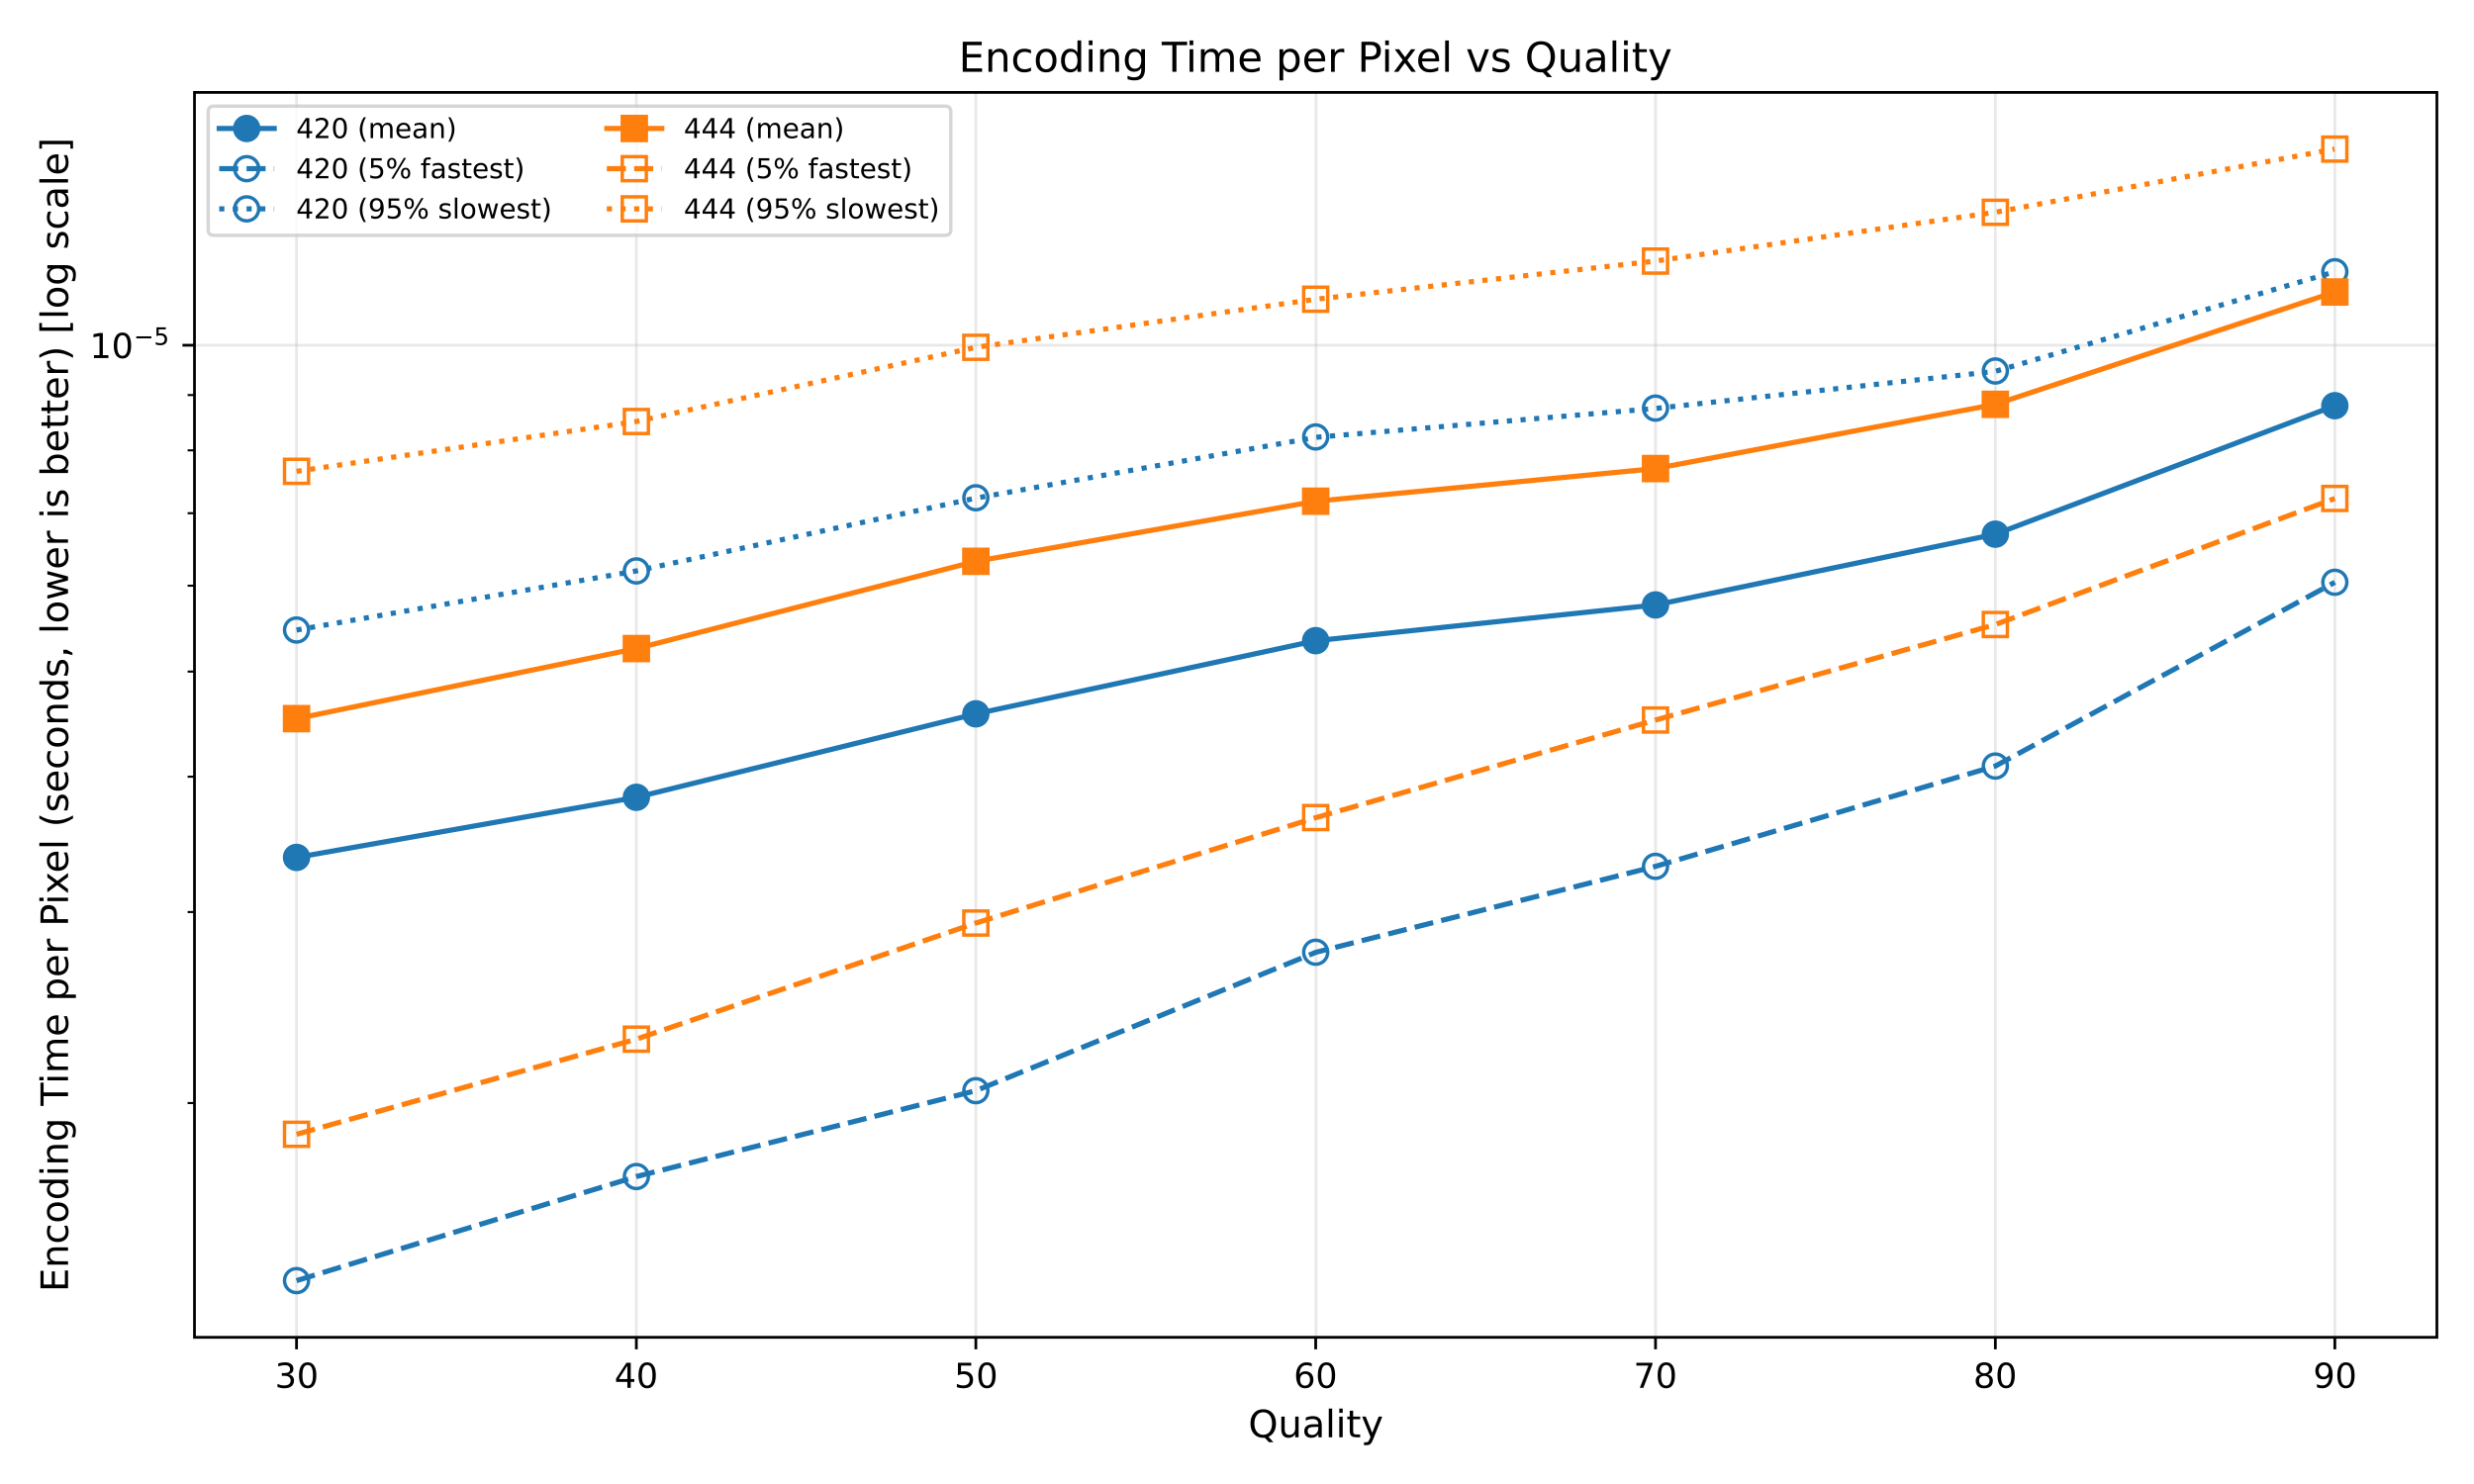
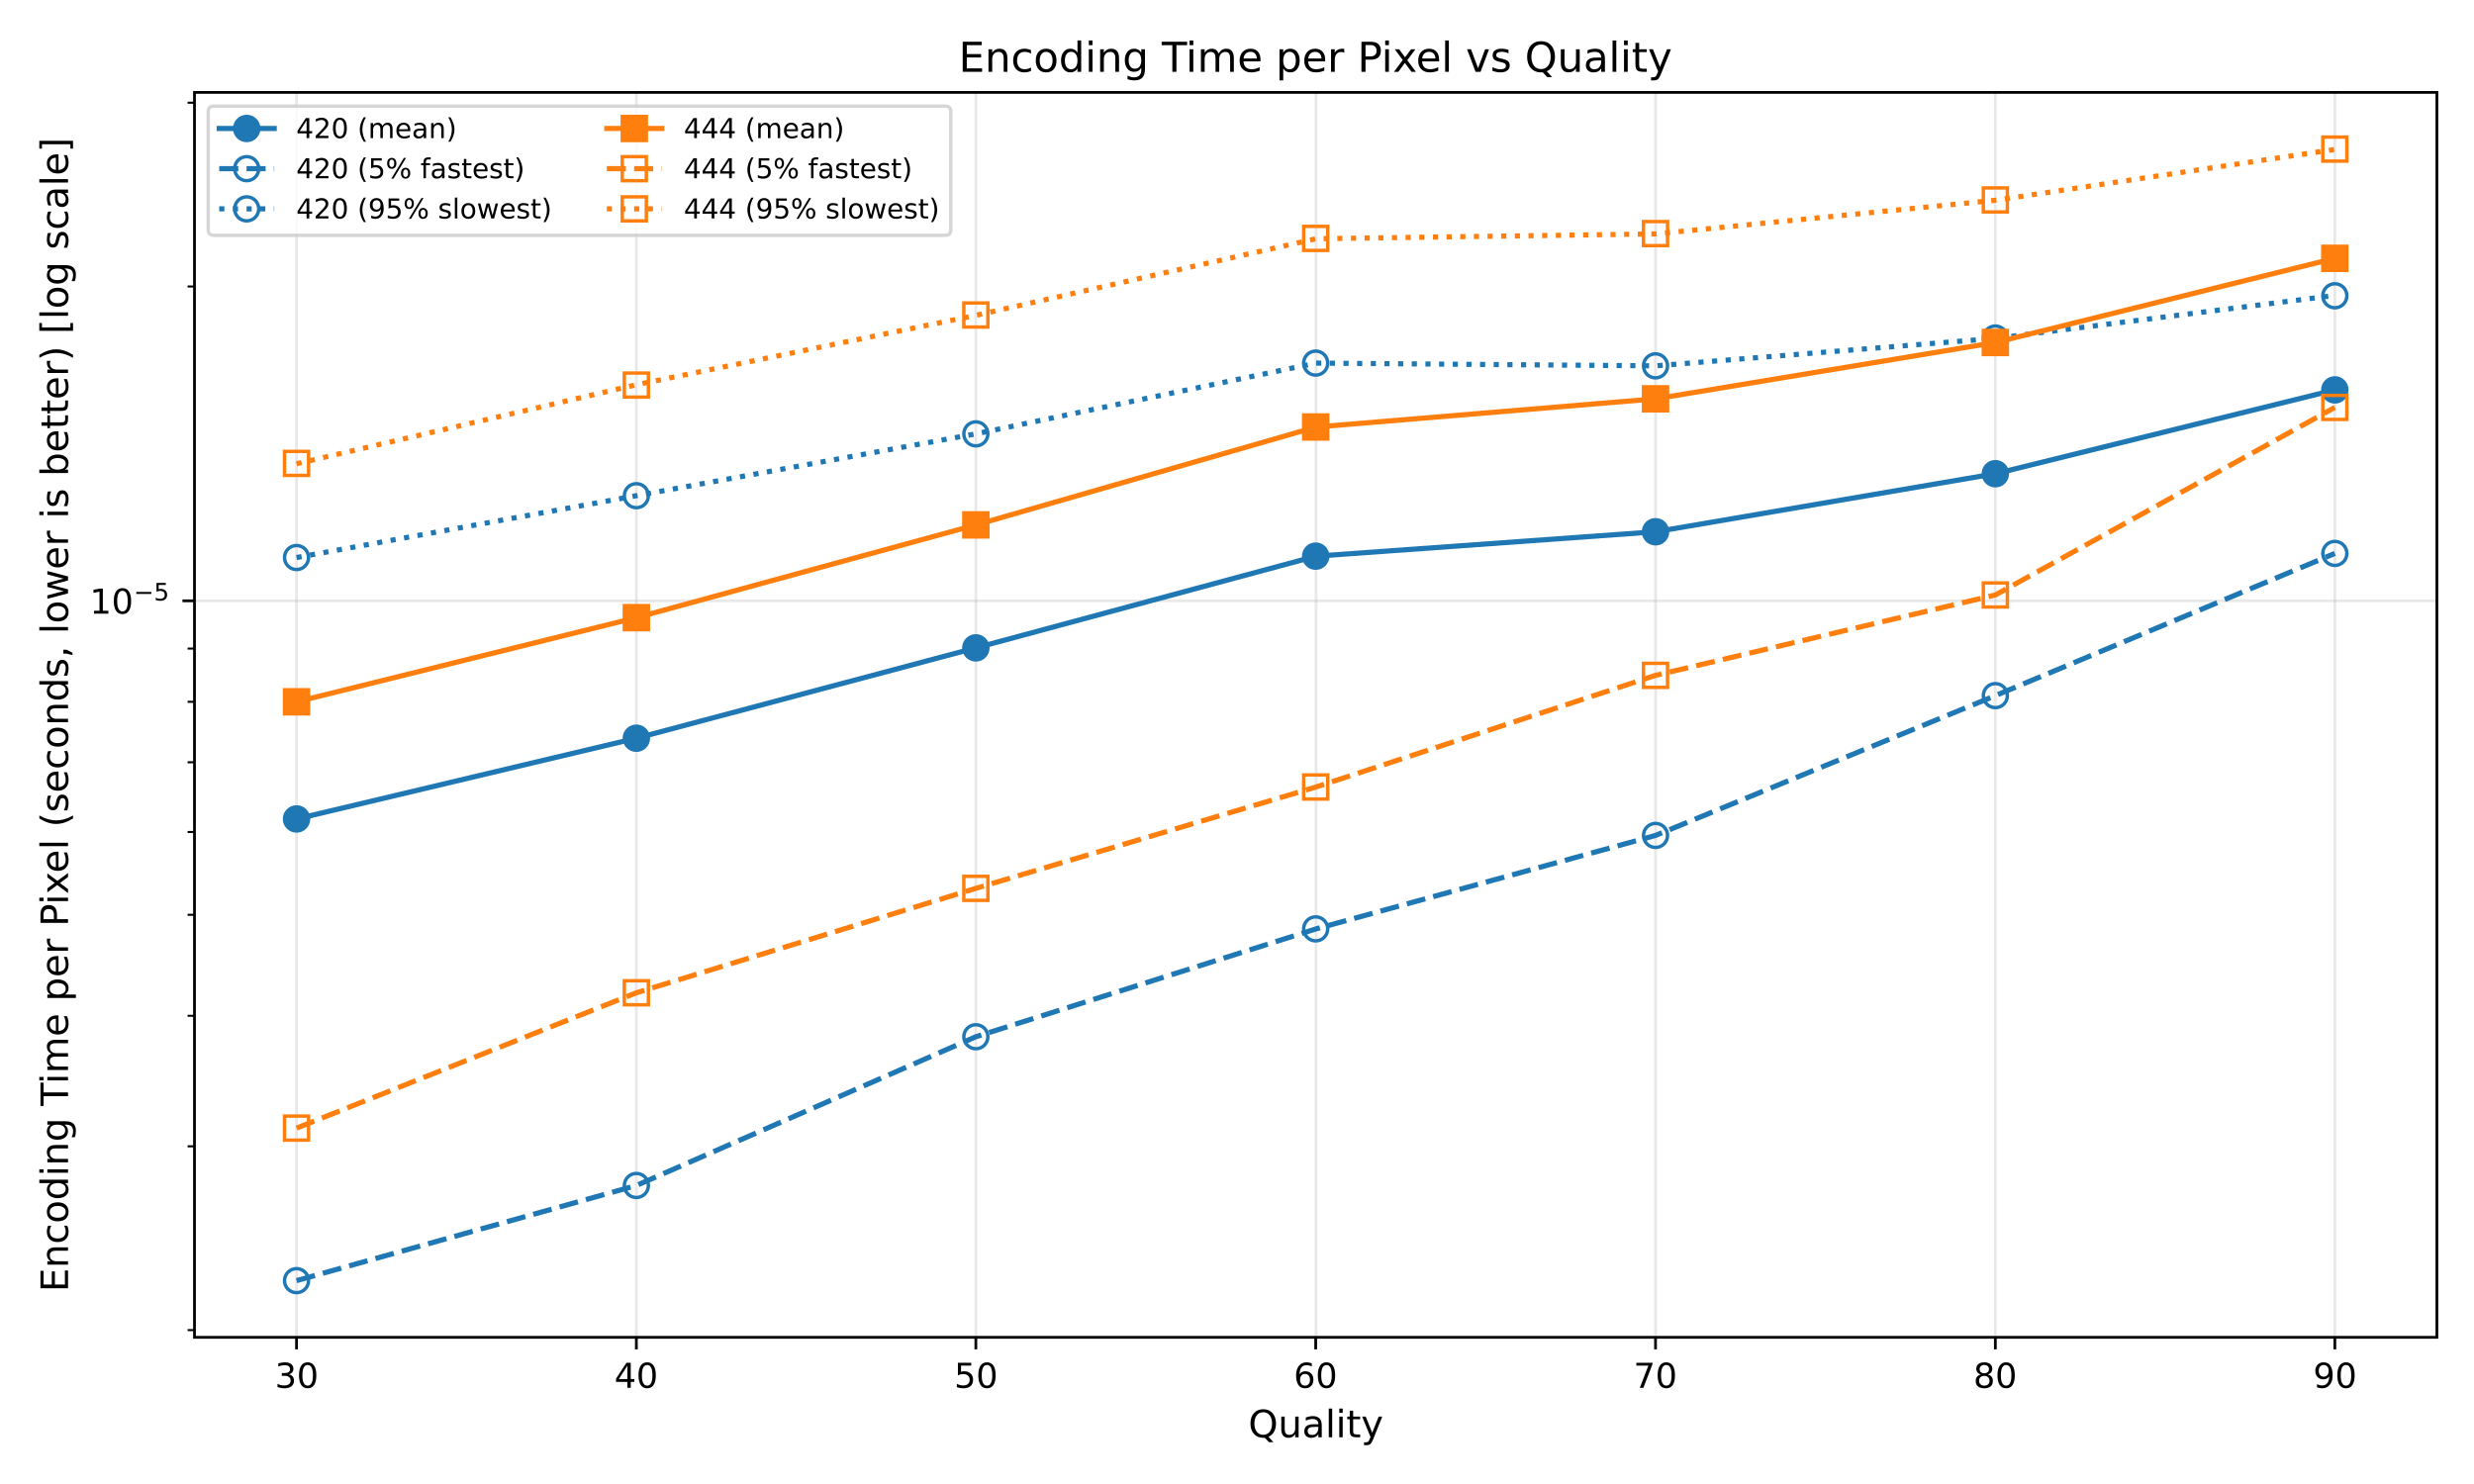
<svg xmlns="http://www.w3.org/2000/svg" xmlns:xlink="http://www.w3.org/1999/xlink" width="960" height="576" viewBox="0 0 720 432">
  <path d="M0 432h720V0H0z" style="fill:#fff" />
  <path d="M56.6 389.3h652.6V27H56.6z" style="fill:#fff" />
  <path d="M86.3 389.3V27" clip-path="url(#a)" style="fill:none;stroke:#b0b0b0;stroke-opacity:.3;stroke-width:.8;stroke-linecap:square" />
  <defs>
    <path id="b" d="M0 0v3.5" style="stroke:#000;stroke-width:.8" />
  </defs>
  <use xlink:href="#b" x="86.3" y="389.3" style="stroke:#000;stroke-width:.8" />
  <g transform="matrix(.1 0 0 -.1 80 404)">
    <defs>
      <path id="c" d="M2597 2516q453-97 707-404 255-306 255-756 0-690-475-1069Q2609-91 1734-91q-293 0-604 58T488 141v609q262-153 574-231 313-78 654-78 593 0 904 234t311 681q0 413-289 645-289 233-804 233h-544v519h569q465 0 712 186t247 536q0 359-255 551-254 193-729 193-260 0-557-57-297-56-653-174v562q360 100 674 150t592 50q719 0 1137-327 419-326 419-882 0-388-222-655t-631-370" transform="scale(.01563)" />
      <path id="d" d="M2034 4250q-487 0-733-480-245-479-245-1442 0-959 245-1439 246-480 733-480 491 0 736 480 246 480 246 1439 0 963-246 1442-245 480-736 480m0 500q785 0 1199-621 414-620 414-1801 0-1178-414-1799Q2819-91 2034-91q-784 0-1198 620-414 621-414 1799 0 1181 414 1801 414 621 1198 621" transform="scale(.01563)" />
    </defs>
    <use xlink:href="#c" />
    <use xlink:href="#d" transform="translate(63.6)" />
  </g>
  <path d="M185.2 389.3V27" clip-path="url(#a)" style="fill:none;stroke:#b0b0b0;stroke-opacity:.3;stroke-width:.8;stroke-linecap:square" />
  <use xlink:href="#b" x="185.2" y="389.3" style="stroke:#000;stroke-width:.8" />
  <g transform="matrix(.1 0 0 -.1 178.8 404)">
    <defs>
      <path id="e" d="M2419 4116 825 1625h1594zm-166 550h794V1625h666v-525h-666V0h-628v1100H313v609z" transform="scale(.01563)" />
    </defs>
    <use xlink:href="#e" />
    <use xlink:href="#d" transform="translate(63.6)" />
  </g>
  <path d="M284 389.3V27" clip-path="url(#a)" style="fill:none;stroke:#b0b0b0;stroke-opacity:.3;stroke-width:.8;stroke-linecap:square" />
  <use xlink:href="#b" x="284" y="389.3" style="stroke:#000;stroke-width:.8" />
  <g transform="matrix(.1 0 0 -.1 277.7 404)">
    <defs>
      <path id="f" d="M691 4666h2478v-532H1269V2991q137 47 274 70 138 23 276 23 781 0 1237-428 457-428 457-1159 0-753-469-1171Q2575-91 1722-91q-294 0-599 50Q819 9 494 109v635q281-153 581-228t634-75q541 0 856 284 316 284 316 772 0 487-316 771-315 285-856 285-253 0-505-56-251-56-513-175z" transform="scale(.01563)" />
    </defs>
    <use xlink:href="#f" />
    <use xlink:href="#d" transform="translate(63.6)" />
  </g>
  <path d="M383 389.3V27" clip-path="url(#a)" style="fill:none;stroke:#b0b0b0;stroke-opacity:.3;stroke-width:.8;stroke-linecap:square" />
  <use xlink:href="#b" x="382.9" y="389.3" style="stroke:#000;stroke-width:.8" />
  <g transform="matrix(.1 0 0 -.1 376.5 404)">
    <defs>
      <path id="g" d="M2113 2584q-425 0-674-291-248-290-248-796 0-503 248-796 249-292 674-292t673 292q248 293 248 796 0 506-248 796-248 291-673 291m1253 1979v-575q-238 112-480 171-242 60-480 60-625 0-955-422-329-422-376-1275 184 272 462 417 279 145 613 145 703 0 1111-427 408-426 408-1160 0-719-425-1154Q2819-91 2113-91q-810 0-1238 620-428 621-428 1799 0 1106 525 1764t1409 658q238 0 480-47t505-140" transform="scale(.01563)" />
    </defs>
    <use xlink:href="#g" />
    <use xlink:href="#d" transform="translate(63.6)" />
  </g>
  <path d="M481.8 389.3V27" clip-path="url(#a)" style="fill:none;stroke:#b0b0b0;stroke-opacity:.3;stroke-width:.8;stroke-linecap:square" />
  <use xlink:href="#b" x="481.8" y="389.3" style="stroke:#000;stroke-width:.8" />
  <g transform="matrix(.1 0 0 -.1 475.4 404)">
    <defs>
      <path id="h" d="M525 4666h3000v-269L1831 0h-659l1594 4134H525z" transform="scale(.01563)" />
    </defs>
    <use xlink:href="#h" />
    <use xlink:href="#d" transform="translate(63.6)" />
  </g>
  <path d="M580.7 389.3V27" clip-path="url(#a)" style="fill:none;stroke:#b0b0b0;stroke-opacity:.3;stroke-width:.8;stroke-linecap:square" />
  <use xlink:href="#b" x="580.7" y="389.3" style="stroke:#000;stroke-width:.8" />
  <g transform="matrix(.1 0 0 -.1 574.3 404)">
    <defs>
      <path id="i" d="M2034 2216q-450 0-708-241-257-241-257-662 0-422 257-663 258-241 708-241t709 242q260 243 260 662 0 421-258 662-257 241-711 241m-631 268q-406 100-633 378-226 279-226 679 0 559 398 884 399 325 1092 325 697 0 1094-325t397-884q0-400-227-679-226-278-629-378 456-106 710-416 255-309 255-755 0-679-414-1042Q2806-91 2034-91q-771 0-1186 362-414 363-414 1042 0 446 256 755 257 310 713 416m-231 997q0-362 226-565 227-203 636-203 407 0 636 203 230 203 230 565 0 363-230 566-229 203-636 203-409 0-636-203-226-203-226-566" transform="scale(.01563)" />
    </defs>
    <use xlink:href="#i" />
    <use xlink:href="#d" transform="translate(63.6)" />
  </g>
  <path d="M679.5 389.3V27" clip-path="url(#a)" style="fill:none;stroke:#b0b0b0;stroke-opacity:.3;stroke-width:.8;stroke-linecap:square" />
  <use xlink:href="#b" x="679.5" y="389.3" style="stroke:#000;stroke-width:.8" />
  <g transform="matrix(.1 0 0 -.1 673.2 404)">
    <defs>
      <path id="j" d="M703 97v575q238-113 481-172 244-59 479-59 625 0 954 420 330 420 377 1277-181-269-460-413-278-144-615-144-700 0-1108 423-408 424-408 1159 0 718 425 1152 425 435 1131 435 810 0 1236-621 427-620 427-1801 0-1103-524-1761Q2575-91 1691-91q-238 0-482 47Q966 3 703 97m1256 1978q425 0 673 290 249 291 249 798 0 503-249 795-248 292-673 292t-673-292-248-795q0-507 248-798 248-290 673-290" transform="scale(.01563)" />
    </defs>
    <use xlink:href="#j" />
    <use xlink:href="#d" transform="translate(63.6)" />
  </g>
  <g transform="matrix(.11 0 0 -.11 363.3 418.4)">
    <defs>
      <path id="k" d="M2522 4238q-688 0-1093-513-404-512-404-1397 0-881 404-1394 405-512 1093-512 687 0 1089 512 402 513 402 1394 0 885-402 1397-402 513-1089 513M3406 84l832-909h-763L2784-78q-103-6-158-9-54-4-104-4-984 0-1574 658-589 658-589 1761 0 1106 589 1764 590 658 1574 658 981 0 1568-658 588-658 588-1764 0-812-327-1391-326-578-945-853" transform="scale(.01563)" />
      <path id="l" d="M544 1381v2119h575V1403q0-497 193-746 194-248 582-248 465 0 735 297 271 297 271 810v1984h575V0h-575v538q-209-319-486-474-276-155-642-155-603 0-916 375-312 375-312 1097m1447 2203" transform="scale(.01563)" />
      <path id="m" d="M2194 1759q-697 0-966-159t-269-544q0-306 202-486 202-179 548-179 479 0 768 339t289 901v128zm1147 238V0h-575v531q-197-318-491-470T1556-91q-537 0-855 302-317 302-317 808 0 590 395 890 396 300 1180 300h807v57q0 397-261 614t-733 217q-300 0-585-72-284-72-546-216v532q315 122 612 182 297 61 578 61 760 0 1135-394 375-393 375-1193" transform="scale(.01563)" />
      <path id="n" d="M603 4863h575V0H603z" transform="scale(.01563)" />
      <path id="o" d="M603 3500h575V0H603zm0 1363h575v-729H603z" transform="scale(.01563)" />
      <path id="p" d="M1172 4494v-994h1184v-447H1172V1153q0-428 117-550t477-122h590V0h-590q-666 0-919 248-253 249-253 905v1900H172v447h422v994z" transform="scale(.01563)" />
      <path id="q" d="M2059-325q-243-625-475-815-231-191-618-191H506v481h338q237 0 368 113 132 112 291 531l103 262L191 3500h609L1894 763l1094 2737h609z" transform="scale(.01563)" />
    </defs>
    <use xlink:href="#k" />
    <use xlink:href="#l" transform="translate(78.7)" />
    <use xlink:href="#m" transform="translate(142)" />
    <use xlink:href="#n" transform="translate(203.4)" />
    <use xlink:href="#o" transform="translate(231.2)" />
    <use xlink:href="#p" transform="translate(259)" />
    <use xlink:href="#q" transform="translate(298.1)" />
  </g>
-   <path d="M56.6 100.5h652.6" clip-path="url(#a)" style="fill:none;stroke:#b0b0b0;stroke-opacity:.3;stroke-width:.8;stroke-linecap:square" />
+   <path d="M56.6 174.9h652.6" clip-path="url(#a)" style="fill:none;stroke:#b0b0b0;stroke-opacity:.3;stroke-width:.8;stroke-linecap:square" />
  <defs>
    <path id="r" d="M0 0h-3.5" style="stroke:#000;stroke-width:.8" />
  </defs>
-   <use xlink:href="#r" x="56.6" y="100.5" style="stroke:#000;stroke-width:.8" />
-   <g transform="matrix(.1 0 0 -.1 26.1 104.3)">
+   <use xlink:href="#r" x="56.6" y="174.9" style="stroke:#000;stroke-width:.8" />
+   <g transform="matrix(.1 0 0 -.1 26.1 178.7)">
    <defs>
      <path id="s" d="M794 531h1031v3560L703 3866v575l1116 225h631V531h1031V0H794z" transform="scale(.01563)" />
      <path id="t" d="M678 2272h4006v-531H678z" transform="scale(.01563)" />
    </defs>
    <use xlink:href="#s" transform="translate(0 .7)" />
    <use xlink:href="#d" transform="translate(63.6 .7)" />
    <use xlink:href="#t" transform="matrix(.7 0 0 .7 128.2 39)" />
    <use xlink:href="#f" transform="matrix(.7 0 0 .7 186.9 39)" />
  </g>
  <defs>
    <path id="u" d="M0 0h-2" style="stroke:#000;stroke-width:.6" />
  </defs>
-   <use xlink:href="#u" x="56.6" y="321.1" style="stroke:#000;stroke-width:.6" />
-   <use xlink:href="#u" x="56.6" y="265.5" style="stroke:#000;stroke-width:.6" />
-   <use xlink:href="#u" x="56.6" y="226.1" style="stroke:#000;stroke-width:.6" />
-   <use xlink:href="#u" x="56.6" y="195.5" style="stroke:#000;stroke-width:.6" />
-   <use xlink:href="#u" x="56.6" y="170.5" style="stroke:#000;stroke-width:.6" />
-   <use xlink:href="#u" x="56.6" y="149.4" style="stroke:#000;stroke-width:.6" />
-   <use xlink:href="#u" x="56.6" y="131.1" style="stroke:#000;stroke-width:.6" />
-   <use xlink:href="#u" x="56.6" y="115" style="stroke:#000;stroke-width:.6" />
+   <use xlink:href="#u" x="56.6" y="387.2" style="stroke:#000;stroke-width:.6" />
+   <use xlink:href="#u" x="56.6" y="333.7" style="stroke:#000;stroke-width:.6" />
+   <use xlink:href="#u" x="56.6" y="295.7" style="stroke:#000;stroke-width:.6" />
+   <use xlink:href="#u" x="56.6" y="266.3" style="stroke:#000;stroke-width:.6" />
+   <use xlink:href="#u" x="56.6" y="242.2" style="stroke:#000;stroke-width:.6" />
+   <use xlink:href="#u" x="56.6" y="221.9" style="stroke:#000;stroke-width:.6" />
+   <use xlink:href="#u" x="56.6" y="204.3" style="stroke:#000;stroke-width:.6" />
+   <use xlink:href="#u" x="56.6" y="188.8" style="stroke:#000;stroke-width:.6" />
+   <use xlink:href="#u" x="56.6" y="83.4" style="stroke:#000;stroke-width:.6" />
+   <use xlink:href="#u" x="56.6" y="29.9" style="stroke:#000;stroke-width:.6" />
  <g transform="matrix(0 -.11 -.11 0 19.8 376.1)">
    <defs>
      <path id="v" d="M628 4666h2950v-532H1259V2753h2222v-531H1259V531h2375V0H628z" transform="scale(.01563)" />
      <path id="w" d="M3513 2113V0h-575v2094q0 497-194 743-194 247-581 247-466 0-735-297-269-296-269-809V0H581v3500h578v-544q207 316 486 472 280 156 646 156 603 0 912-373 310-373 310-1098" transform="scale(.01563)" />
      <path id="x" d="M3122 3366v-538q-244 135-489 202t-495 67q-560 0-870-355-309-354-309-995t309-996q310-354 870-354 250 0 495 67t489 202V134Q2881 22 2623-34q-257-57-548-57-791 0-1257 497-465 497-465 1341 0 856 470 1346 471 491 1290 491 265 0 518-55 253-54 491-163" transform="scale(.01563)" />
      <path id="y" d="M1959 3097q-462 0-731-361t-269-989 267-989q268-361 733-361 460 0 728 362 269 363 269 988 0 622-269 986-268 364-728 364m0 487q750 0 1178-488 429-487 429-1349 0-859-429-1349Q2709-91 1959-91q-753 0-1180 489-426 490-426 1349 0 862 426 1349 427 488 1180 488" transform="scale(.01563)" />
      <path id="z" d="M2906 2969v1894h575V0h-575v525q-181-312-458-464-276-152-664-152-634 0-1033 506-398 507-398 1332t398 1331q399 506 1033 506 388 0 664-152 277-151 458-463M947 1747q0-634 261-995t717-361 718 361q263 361 263 995t-263 995q-262 361-718 361t-717-361-261-995" transform="scale(.01563)" />
      <path id="A" d="M2906 1791q0 625-258 968-257 344-723 344-462 0-720-344-258-343-258-968 0-622 258-966t720-344q466 0 723 344 258 344 258 966m575-1357q0-893-397-1329-396-436-1215-436-303 0-572 45t-522 139v559q253-137 500-202 247-66 503-66 566 0 847 295t281 892v285q-178-310-456-463T1784 0Q1141 0 747 490 353 981 353 1791q0 812 394 1302 394 491 1037 491 388 0 666-153t456-462v531h575z" transform="scale(.01563)" />
      <path id="B" d="M-19 4666h3947v-532H2272V0h-634v4134H-19z" transform="scale(.01563)" />
      <path id="C" d="M3328 2828q216 388 516 572t706 184q547 0 844-383 297-382 297-1088V0h-578v2094q0 503-179 746-178 244-543 244-447 0-707-297-259-296-259-809V0h-578v2094q0 506-178 748t-550 242q-441 0-701-298-259-298-259-808V0H581v3500h578v-544q197 322 472 475t653 153q382 0 649-194 267-193 395-562" transform="scale(.01563)" />
      <path id="D" d="M3597 1894v-281H953q38-594 358-905t892-311q331 0 642 81t618 244V178Q3153 47 2828-22t-659-69q-838 0-1327 487-489 488-489 1320 0 859 464 1363 464 505 1252 505 706 0 1117-455 411-454 411-1235m-575 169q-6 471-264 752-258 282-683 282-481 0-770-272t-333-766z" transform="scale(.01563)" />
      <path id="E" d="M1159 525v-1856H581v4831h578v-531q182 312 458 463 277 152 661 152 638 0 1036-506 399-506 399-1331T3314 415Q2916-91 2278-91q-384 0-661 152-276 152-458 464m1957 1222q0 634-261 995t-717 361q-457 0-718-361t-261-995 261-995 718-361q456 0 717 361t261 995" transform="scale(.01563)" />
      <path id="F" d="M2631 2963q-97 56-211 82-114 27-251 27-488 0-749-317t-261-911V0H581v3500h578v-544q182 319 472 473 291 155 707 155 59 0 131-8 72-7 159-23z" transform="scale(.01563)" />
      <path id="G" d="M1259 4147V2394h794q441 0 681 228 241 228 241 650 0 419-241 647-240 228-681 228zm-631 519h1425q785 0 1186-355 402-355 402-1039 0-691-402-1044-401-353-1186-353h-794V0H628z" transform="scale(.01563)" />
      <path id="H" d="M3513 3500 2247 1797 3578 0h-678L1881 1375 863 0H184l1360 1831L300 3500h678l928-1247 928 1247z" transform="scale(.01563)" />
      <path id="I" d="M1984 4856q-418-718-622-1422-203-703-203-1425 0-721 205-1429t620-1424h-500Q1016-109 783 600T550 2009q0 697 231 1403 232 707 703 1444z" transform="scale(.01563)" />
      <path id="J" d="M2834 3397v-544q-243 125-506 187-262 63-544 63-428 0-642-131t-214-394q0-200 153-314t616-217l197-44q612-131 870-370t258-667q0-488-386-773Q2250-91 1575-91q-281 0-586 55T347 128v594q319-166 628-249 309-82 613-82 406 0 624 139 219 139 219 392 0 234-158 359-157 125-692 241l-200 47q-534 112-772 345-237 233-237 639 0 494 350 762 350 269 994 269 318 0 599-47 282-46 519-140" transform="scale(.01563)" />
      <path id="K" d="M750 794h659V256L897-744H494L750 256z" transform="scale(.01563)" />
      <path id="L" d="M269 3500h575l719-2731 715 2731h678l719-2731 716 2731h575L4050 0h-678l-753 2869L1863 0h-679z" transform="scale(.01563)" />
      <path id="M" d="M3116 1747q0 634-261 995t-717 361q-457 0-718-361t-261-995 261-995 718-361q456 0 717 361t261 995M1159 2969q182 312 458 463 277 152 661 152 638 0 1036-506 399-506 399-1331T3314 415Q2916-91 2278-91q-384 0-661 152-276 152-458 464V0H581v4863h578z" transform="scale(.01563)" />
      <path id="N" d="M513 4856h500q468-737 701-1444 233-706 233-1403 0-700-233-1409T1013-844H513q415 716 620 1424t205 1429q0 722-205 1425-205 704-620 1422" transform="scale(.01563)" />
      <path id="O" d="M550 4863h1325v-447h-750V-397h750v-447H550z" transform="scale(.01563)" />
      <path id="P" d="M1947 4863V-844H622v447h747v4813H622v447z" transform="scale(.01563)" />
    </defs>
    <use xlink:href="#v" />
    <use xlink:href="#w" transform="translate(63.2)" />
    <use xlink:href="#x" transform="translate(126.6)" />
    <use xlink:href="#y" transform="translate(181.5)" />
    <use xlink:href="#z" transform="translate(242.7)" />
    <use xlink:href="#o" transform="translate(306.2)" />
    <use xlink:href="#w" transform="translate(334)" />
    <use xlink:href="#A" transform="translate(397.4)" />
    <use xlink:href="#B" transform="translate(492.6)" />
    <use xlink:href="#o" transform="translate(550.6)" />
    <use xlink:href="#C" transform="translate(578.4)" />
    <use xlink:href="#D" transform="translate(675.8)" />
    <use xlink:href="#E" transform="translate(769)" />
    <use xlink:href="#D" transform="translate(832.6)" />
    <use xlink:href="#F" transform="translate(894)" />
    <use xlink:href="#G" transform="translate(967)" />
    <use xlink:href="#o" transform="translate(1025)" />
    <use xlink:href="#H" transform="translate(1052.8)" />
    <use xlink:href="#D" transform="translate(1108.9)" />
    <use xlink:href="#n" transform="translate(1170.4)" />
    <use xlink:href="#I" transform="translate(1230)" />
    <use xlink:href="#J" transform="translate(1269)" />
    <use xlink:href="#D" transform="translate(1321)" />
    <use xlink:href="#x" transform="translate(1382.6)" />
    <use xlink:href="#y" transform="translate(1437.6)" />
    <use xlink:href="#w" transform="translate(1498.8)" />
    <use xlink:href="#z" transform="translate(1562.2)" />
    <use xlink:href="#J" transform="translate(1625.6)" />
    <use xlink:href="#K" transform="translate(1677.7)" />
    <use xlink:href="#n" transform="translate(1741.3)" />
    <use xlink:href="#y" transform="translate(1769)" />
    <use xlink:href="#L" transform="translate(1830.3)" />
    <use xlink:href="#D" transform="translate(1912)" />
    <use xlink:href="#F" transform="translate(1973.6)" />
    <use xlink:href="#o" transform="translate(2046.5)" />
    <use xlink:href="#J" transform="translate(2074.3)" />
    <use xlink:href="#M" transform="translate(2158.2)" />
    <use xlink:href="#D" transform="translate(2221.6)" />
    <use xlink:href="#p" transform="translate(2283.2)" />
    <use xlink:href="#p" transform="translate(2322.4)" />
    <use xlink:href="#D" transform="translate(2361.6)" />
    <use xlink:href="#F" transform="translate(2423)" />
    <use xlink:href="#N" transform="translate(2464.2)" />
    <use xlink:href="#O" transform="translate(2535)" />
    <use xlink:href="#n" transform="translate(2574)" />
    <use xlink:href="#y" transform="translate(2601.8)" />
    <use xlink:href="#A" transform="translate(2663)" />
    <use xlink:href="#J" transform="translate(2758.2)" />
    <use xlink:href="#x" transform="translate(2810.3)" />
    <use xlink:href="#m" transform="translate(2865.3)" />
    <use xlink:href="#n" transform="translate(2926.6)" />
    <use xlink:href="#D" transform="translate(2954.4)" />
    <use xlink:href="#P" transform="translate(3016)" />
  </g>
-   <path d="m86.3 249.6 98.9-17.5 98.8-24.3 99-21.3 98.8-10.4 98.9-20.6 98.8-37.4" clip-path="url(#a)" style="fill:none;stroke:#1f77b4;stroke-width:1.5;stroke-linecap:square" />
+   <path d="m86.3 238.4 98.9-23.5 98.8-26.3 99-26.7 98.8-7.1 98.9-16.9 98.8-24.4" clip-path="url(#a)" style="fill:none;stroke:#1f77b4;stroke-width:1.5;stroke-linecap:square" />
  <defs>
    <path id="Q" d="M0 3.5a3.5 3.5 0 1 0 0-7 3.5 3.5 0 0 0 0 7z" style="stroke:#1f77b4" />
  </defs>
  <g clip-path="url(#a)">
-     <use xlink:href="#Q" x="86.3" y="249.6" style="fill:#1f77b4;stroke:#1f77b4" />
-     <use xlink:href="#Q" x="185.2" y="232.1" style="fill:#1f77b4;stroke:#1f77b4" />
-     <use xlink:href="#Q" x="284" y="207.8" style="fill:#1f77b4;stroke:#1f77b4" />
-     <use xlink:href="#Q" x="382.9" y="186.5" style="fill:#1f77b4;stroke:#1f77b4" />
-     <use xlink:href="#Q" x="481.8" y="176.1" style="fill:#1f77b4;stroke:#1f77b4" />
-     <use xlink:href="#Q" x="580.7" y="155.5" style="fill:#1f77b4;stroke:#1f77b4" />
-     <use xlink:href="#Q" x="679.5" y="118.1" style="fill:#1f77b4;stroke:#1f77b4" />
-   </g>
-   <path d="m86.3 372.8 98.9-30.3 98.8-25 99-40.3 98.8-25 98.9-29.2 98.8-53.5" clip-path="url(#a)" style="fill:none;stroke-dasharray:5.55,2.4;stroke-dashoffset:0;stroke:#1f77b4;stroke-width:1.5" />
+     <use xlink:href="#Q" x="86.3" y="238.4" style="fill:#1f77b4;stroke:#1f77b4" />
+     <use xlink:href="#Q" x="185.2" y="214.9" style="fill:#1f77b4;stroke:#1f77b4" />
+     <use xlink:href="#Q" x="284" y="188.6" style="fill:#1f77b4;stroke:#1f77b4" />
+     <use xlink:href="#Q" x="382.9" y="161.9" style="fill:#1f77b4;stroke:#1f77b4" />
+     <use xlink:href="#Q" x="481.8" y="154.8" style="fill:#1f77b4;stroke:#1f77b4" />
+     <use xlink:href="#Q" x="580.7" y="137.9" style="fill:#1f77b4;stroke:#1f77b4" />
+     <use xlink:href="#Q" x="679.5" y="113.5" style="fill:#1f77b4;stroke:#1f77b4" />
+   </g>
+   <path d="m86.3 372.8 98.9-27.7 98.8-43.3 99-31.4 98.8-27.2 98.9-40.7 98.8-41.4" clip-path="url(#a)" style="fill:none;stroke-dasharray:5.55,2.4;stroke-dashoffset:0;stroke:#1f77b4;stroke-width:1.5" />
  <defs>
    <path id="R" d="M0 3.5a3.5 3.5 0 1 0 0-7 3.5 3.5 0 0 0 0 7z" style="stroke:#1f77b4" />
  </defs>
  <g clip-path="url(#a)">
    <use xlink:href="#R" x="86.3" y="372.8" style="fill-opacity:0;stroke:#1f77b4" />
-     <use xlink:href="#R" x="185.2" y="342.5" style="fill-opacity:0;stroke:#1f77b4" />
-     <use xlink:href="#R" x="284" y="317.5" style="fill-opacity:0;stroke:#1f77b4" />
-     <use xlink:href="#R" x="382.9" y="277.2" style="fill-opacity:0;stroke:#1f77b4" />
-     <use xlink:href="#R" x="481.8" y="252.2" style="fill-opacity:0;stroke:#1f77b4" />
-     <use xlink:href="#R" x="580.7" y="223" style="fill-opacity:0;stroke:#1f77b4" />
-     <use xlink:href="#R" x="679.5" y="169.5" style="fill-opacity:0;stroke:#1f77b4" />
-   </g>
-   <path d="m86.3 183.4 98.9-17.2L284 145l99-17.7 98.8-8.4 98.9-10.8 98.8-29" clip-path="url(#a)" style="fill:none;stroke-dasharray:1.5,2.475;stroke-dashoffset:0;stroke:#1f77b4;stroke-width:1.5" />
-   <g clip-path="url(#a)">
-     <use xlink:href="#R" x="86.3" y="183.4" style="fill-opacity:0;stroke:#1f77b4" />
-     <use xlink:href="#R" x="185.2" y="166.2" style="fill-opacity:0;stroke:#1f77b4" />
-     <use xlink:href="#R" x="284" y="144.9" style="fill-opacity:0;stroke:#1f77b4" />
-     <use xlink:href="#R" x="382.9" y="127.2" style="fill-opacity:0;stroke:#1f77b4" />
-     <use xlink:href="#R" x="481.8" y="118.8" style="fill-opacity:0;stroke:#1f77b4" />
-     <use xlink:href="#R" x="580.7" y="108" style="fill-opacity:0;stroke:#1f77b4" />
-     <use xlink:href="#R" x="679.5" y="79.1" style="fill-opacity:0;stroke:#1f77b4" />
-   </g>
-   <path d="m86.3 209.2 98.9-20.4 98.8-25.4 99-17.5 98.8-9.5 98.9-18.7L679.5 85" clip-path="url(#a)" style="fill:none;stroke:#ff7f0e;stroke-width:1.5;stroke-linecap:square" />
+     <use xlink:href="#R" x="185.2" y="345.1" style="fill-opacity:0;stroke:#1f77b4" />
+     <use xlink:href="#R" x="284" y="301.8" style="fill-opacity:0;stroke:#1f77b4" />
+     <use xlink:href="#R" x="382.9" y="270.4" style="fill-opacity:0;stroke:#1f77b4" />
+     <use xlink:href="#R" x="481.8" y="243.2" style="fill-opacity:0;stroke:#1f77b4" />
+     <use xlink:href="#R" x="580.7" y="202.5" style="fill-opacity:0;stroke:#1f77b4" />
+     <use xlink:href="#R" x="679.5" y="161.1" style="fill-opacity:0;stroke:#1f77b4" />
+   </g>
+   <path d="m86.3 162.3 98.9-18 98.8-18 99-20.6 98.8.8 98.9-8L679.5 86" clip-path="url(#a)" style="fill:none;stroke-dasharray:1.5,2.475;stroke-dashoffset:0;stroke:#1f77b4;stroke-width:1.5" />
+   <g clip-path="url(#a)">
+     <use xlink:href="#R" x="86.3" y="162.3" style="fill-opacity:0;stroke:#1f77b4" />
+     <use xlink:href="#R" x="185.2" y="144.3" style="fill-opacity:0;stroke:#1f77b4" />
+     <use xlink:href="#R" x="284" y="126.3" style="fill-opacity:0;stroke:#1f77b4" />
+     <use xlink:href="#R" x="382.9" y="105.7" style="fill-opacity:0;stroke:#1f77b4" />
+     <use xlink:href="#R" x="481.8" y="106.5" style="fill-opacity:0;stroke:#1f77b4" />
+     <use xlink:href="#R" x="580.7" y="98.4" style="fill-opacity:0;stroke:#1f77b4" />
+     <use xlink:href="#R" x="679.5" y="86.1" style="fill-opacity:0;stroke:#1f77b4" />
+   </g>
+   <path d="m86.3 204.3 98.9-24.5 98.8-27 99-28.5 98.8-8.2 98.9-16.4 98.8-24.5" clip-path="url(#a)" style="fill:none;stroke:#ff7f0e;stroke-width:1.5;stroke-linecap:square" />
  <defs>
    <path id="S" d="M-3.5 3.5h7v-7h-7z" style="stroke:#ff7f0e;stroke-linejoin:miter" />
  </defs>
  <g clip-path="url(#a)">
-     <use xlink:href="#S" x="86.3" y="209.2" style="fill:#ff7f0e;stroke:#ff7f0e;stroke-linejoin:miter" />
-     <use xlink:href="#S" x="185.2" y="188.8" style="fill:#ff7f0e;stroke:#ff7f0e;stroke-linejoin:miter" />
-     <use xlink:href="#S" x="284" y="163.4" style="fill:#ff7f0e;stroke:#ff7f0e;stroke-linejoin:miter" />
-     <use xlink:href="#S" x="382.9" y="145.9" style="fill:#ff7f0e;stroke:#ff7f0e;stroke-linejoin:miter" />
-     <use xlink:href="#S" x="481.8" y="136.4" style="fill:#ff7f0e;stroke:#ff7f0e;stroke-linejoin:miter" />
-     <use xlink:href="#S" x="580.7" y="117.7" style="fill:#ff7f0e;stroke:#ff7f0e;stroke-linejoin:miter" />
-     <use xlink:href="#S" x="679.5" y="85" style="fill:#ff7f0e;stroke:#ff7f0e;stroke-linejoin:miter" />
-   </g>
-   <path d="m86.3 330.2 98.9-27.7 98.8-33.8 99-30.7 98.8-28.4 98.9-27.8 98.8-36.7" clip-path="url(#a)" style="fill:none;stroke-dasharray:5.55,2.4;stroke-dashoffset:0;stroke:#ff7f0e;stroke-width:1.5" />
+     <use xlink:href="#S" x="86.3" y="204.3" style="fill:#ff7f0e;stroke:#ff7f0e;stroke-linejoin:miter" />
+     <use xlink:href="#S" x="185.2" y="179.8" style="fill:#ff7f0e;stroke:#ff7f0e;stroke-linejoin:miter" />
+     <use xlink:href="#S" x="284" y="152.8" style="fill:#ff7f0e;stroke:#ff7f0e;stroke-linejoin:miter" />
+     <use xlink:href="#S" x="382.9" y="124.3" style="fill:#ff7f0e;stroke:#ff7f0e;stroke-linejoin:miter" />
+     <use xlink:href="#S" x="481.8" y="116.1" style="fill:#ff7f0e;stroke:#ff7f0e;stroke-linejoin:miter" />
+     <use xlink:href="#S" x="580.7" y="99.7" style="fill:#ff7f0e;stroke:#ff7f0e;stroke-linejoin:miter" />
+     <use xlink:href="#S" x="679.5" y="75.2" style="fill:#ff7f0e;stroke:#ff7f0e;stroke-linejoin:miter" />
+   </g>
+   <path d="m86.3 328.4 98.9-39.4 98.8-30.4 99-29.5 98.8-32.5 98.9-23.4 98.8-54.6" clip-path="url(#a)" style="fill:none;stroke-dasharray:5.55,2.4;stroke-dashoffset:0;stroke:#ff7f0e;stroke-width:1.5" />
  <defs>
    <path id="T" d="M-3.5 3.5h7v-7h-7z" style="stroke:#ff7f0e;stroke-linejoin:miter" />
  </defs>
  <g clip-path="url(#a)">
-     <use xlink:href="#T" x="86.3" y="330.2" style="fill-opacity:0;stroke:#ff7f0e;stroke-linejoin:miter" />
-     <use xlink:href="#T" x="185.2" y="302.5" style="fill-opacity:0;stroke:#ff7f0e;stroke-linejoin:miter" />
-     <use xlink:href="#T" x="284" y="268.7" style="fill-opacity:0;stroke:#ff7f0e;stroke-linejoin:miter" />
-     <use xlink:href="#T" x="382.9" y="238" style="fill-opacity:0;stroke:#ff7f0e;stroke-linejoin:miter" />
-     <use xlink:href="#T" x="481.8" y="209.6" style="fill-opacity:0;stroke:#ff7f0e;stroke-linejoin:miter" />
-     <use xlink:href="#T" x="580.7" y="181.8" style="fill-opacity:0;stroke:#ff7f0e;stroke-linejoin:miter" />
-     <use xlink:href="#T" x="679.5" y="145.1" style="fill-opacity:0;stroke:#ff7f0e;stroke-linejoin:miter" />
-   </g>
-   <path d="m86.3 137.2 98.9-14.5 98.8-21.6 99-14L481.7 76l98.9-14.2 98.8-18.4" clip-path="url(#a)" style="fill:none;stroke-dasharray:1.5,2.475;stroke-dashoffset:0;stroke:#ff7f0e;stroke-width:1.5" />
-   <g clip-path="url(#a)">
-     <use xlink:href="#T" x="86.3" y="137.2" style="fill-opacity:0;stroke:#ff7f0e;stroke-linejoin:miter" />
-     <use xlink:href="#T" x="185.2" y="122.7" style="fill-opacity:0;stroke:#ff7f0e;stroke-linejoin:miter" />
-     <use xlink:href="#T" x="284" y="101.1" style="fill-opacity:0;stroke:#ff7f0e;stroke-linejoin:miter" />
-     <use xlink:href="#T" x="382.9" y="87.1" style="fill-opacity:0;stroke:#ff7f0e;stroke-linejoin:miter" />
-     <use xlink:href="#T" x="481.8" y="76" style="fill-opacity:0;stroke:#ff7f0e;stroke-linejoin:miter" />
-     <use xlink:href="#T" x="580.7" y="61.8" style="fill-opacity:0;stroke:#ff7f0e;stroke-linejoin:miter" />
+     <use xlink:href="#T" x="86.3" y="328.4" style="fill-opacity:0;stroke:#ff7f0e;stroke-linejoin:miter" />
+     <use xlink:href="#T" x="185.2" y="289" style="fill-opacity:0;stroke:#ff7f0e;stroke-linejoin:miter" />
+     <use xlink:href="#T" x="284" y="258.6" style="fill-opacity:0;stroke:#ff7f0e;stroke-linejoin:miter" />
+     <use xlink:href="#T" x="382.9" y="229.1" style="fill-opacity:0;stroke:#ff7f0e;stroke-linejoin:miter" />
+     <use xlink:href="#T" x="481.8" y="196.6" style="fill-opacity:0;stroke:#ff7f0e;stroke-linejoin:miter" />
+     <use xlink:href="#T" x="580.7" y="173.2" style="fill-opacity:0;stroke:#ff7f0e;stroke-linejoin:miter" />
+     <use xlink:href="#T" x="679.5" y="118.6" style="fill-opacity:0;stroke:#ff7f0e;stroke-linejoin:miter" />
+   </g>
+   <path d="m86.3 135 98.9-23L284 91.8l99-22.3 98.8-1.4 98.9-9.8 98.8-14.8" clip-path="url(#a)" style="fill:none;stroke-dasharray:1.5,2.475;stroke-dashoffset:0;stroke:#ff7f0e;stroke-width:1.5" />
+   <g clip-path="url(#a)">
+     <use xlink:href="#T" x="86.3" y="134.9" style="fill-opacity:0;stroke:#ff7f0e;stroke-linejoin:miter" />
+     <use xlink:href="#T" x="185.2" y="112.1" style="fill-opacity:0;stroke:#ff7f0e;stroke-linejoin:miter" />
+     <use xlink:href="#T" x="284" y="91.7" style="fill-opacity:0;stroke:#ff7f0e;stroke-linejoin:miter" />
+     <use xlink:href="#T" x="382.9" y="69.4" style="fill-opacity:0;stroke:#ff7f0e;stroke-linejoin:miter" />
+     <use xlink:href="#T" x="481.8" y="68" style="fill-opacity:0;stroke:#ff7f0e;stroke-linejoin:miter" />
+     <use xlink:href="#T" x="580.7" y="58.2" style="fill-opacity:0;stroke:#ff7f0e;stroke-linejoin:miter" />
    <use xlink:href="#T" x="679.5" y="43.4" style="fill-opacity:0;stroke:#ff7f0e;stroke-linejoin:miter" />
  </g>
  <path d="M56.6 389.3V27m652.6 362.3V27M56.6 389.3h652.6M56.6 26.9h652.6" style="fill:none;stroke:#000;stroke-width:.8;stroke-linejoin:miter;stroke-linecap:square" />
  <g transform="matrix(.12 0 0 -.12 279 20.9)">
    <defs>
      <path id="U" d="M191 3500h609L1894 563l1094 2937h609L2284 0h-781z" transform="scale(.01563)" />
    </defs>
    <use xlink:href="#v" />
    <use xlink:href="#w" transform="translate(63.2)" />
    <use xlink:href="#x" transform="translate(126.6)" />
    <use xlink:href="#y" transform="translate(181.5)" />
    <use xlink:href="#z" transform="translate(242.7)" />
    <use xlink:href="#o" transform="translate(306.2)" />
    <use xlink:href="#w" transform="translate(334)" />
    <use xlink:href="#A" transform="translate(397.4)" />
    <use xlink:href="#B" transform="translate(492.6)" />
    <use xlink:href="#o" transform="translate(550.6)" />
    <use xlink:href="#C" transform="translate(578.4)" />
    <use xlink:href="#D" transform="translate(675.8)" />
    <use xlink:href="#E" transform="translate(769)" />
    <use xlink:href="#D" transform="translate(832.6)" />
    <use xlink:href="#F" transform="translate(894)" />
    <use xlink:href="#G" transform="translate(967)" />
    <use xlink:href="#o" transform="translate(1025)" />
    <use xlink:href="#H" transform="translate(1052.8)" />
    <use xlink:href="#D" transform="translate(1108.9)" />
    <use xlink:href="#n" transform="translate(1170.4)" />
    <use xlink:href="#U" transform="translate(1230)" />
    <use xlink:href="#J" transform="translate(1289.2)" />
    <use xlink:href="#k" transform="translate(1373)" />
    <use xlink:href="#l" transform="translate(1451.8)" />
    <use xlink:href="#m" transform="translate(1515.1)" />
    <use xlink:href="#n" transform="translate(1576.4)" />
    <use xlink:href="#o" transform="translate(1604.2)" />
    <use xlink:href="#p" transform="translate(1632)" />
    <use xlink:href="#q" transform="translate(1671.2)" />
  </g>
  <path d="M62.2 68.5h212.9q1.6 0 1.6-1.6V32.5q0-1.6-1.6-1.6H62.2q-1.6 0-1.6 1.6v34.4q0 1.6 1.6 1.6z" style="fill:#fff;opacity:.8;stroke:#ccc;stroke-linejoin:miter" />
  <path d="M63.8 37.4h16" style="fill:none;stroke:#1f77b4;stroke-width:1.5;stroke-linecap:square" />
  <use xlink:href="#Q" x="71.8" y="37.4" style="fill:#1f77b4;stroke:#1f77b4" />
  <g transform="matrix(.08 0 0 -.08 86.2 40.2)">
    <defs>
      <path id="V" d="M1228 531h2203V0H469v531q359 372 979 998 621 627 780 809 303 340 423 576 121 236 121 464 0 372-261 606-261 235-680 235-297 0-627-103-329-103-704-313v638q381 153 712 231 332 78 607 78 725 0 1156-363 431-362 431-968 0-288-108-546-107-257-392-607-78-91-497-524-418-433-1181-1211" transform="scale(.01563)" />
    </defs>
    <use xlink:href="#e" />
    <use xlink:href="#V" transform="translate(63.6)" />
    <use xlink:href="#d" transform="translate(127.2)" />
    <use xlink:href="#I" transform="translate(222.7)" />
    <use xlink:href="#C" transform="translate(261.7)" />
    <use xlink:href="#D" transform="translate(359)" />
    <use xlink:href="#m" transform="translate(420.6)" />
    <use xlink:href="#w" transform="translate(481.9)" />
    <use xlink:href="#N" transform="translate(545.3)" />
  </g>
  <path d="M63.8 49.1h16" style="fill:none;stroke-dasharray:5.55,2.4;stroke-dashoffset:0;stroke:#1f77b4;stroke-width:1.5" />
  <use xlink:href="#R" x="71.8" y="49.1" style="fill-opacity:0;stroke:#1f77b4" />
  <g transform="matrix(.08 0 0 -.08 86.2 51.9)">
    <defs>
      <path id="W" d="M4653 2053q-272 0-427-231-154-231-154-644 0-406 154-639 155-233 427-233 266 0 420 233 155 233 155 639 0 410-155 642-154 233-420 233m0 397q494 0 784-344 291-343 291-928 0-584-292-927-292-342-783-342-500 0-791 342-290 343-290 927 0 588 292 930t789 342M1428 4353q-269 0-424-233-154-232-154-639 0-412 153-644 153-231 425-231t426 231q155 232 155 644 0 403-156 637-156 235-425 235m2822 397h500L1831-91h-500zm-2822 0q494 0 787-342 294-342 294-927 0-590-292-931t-789-341-786 342q-289 343-289 930 0 582 290 925 291 344 785 344" transform="scale(.01563)" />
      <path id="X" d="M2375 4863v-479h-550q-309 0-430-125-120-125-120-450v-309h947v-447h-947V0H697v3053H147v447h550v244q0 584 272 851 272 268 862 268z" transform="scale(.01563)" />
    </defs>
    <use xlink:href="#e" />
    <use xlink:href="#V" transform="translate(63.6)" />
    <use xlink:href="#d" transform="translate(127.2)" />
    <use xlink:href="#I" transform="translate(222.7)" />
    <use xlink:href="#f" transform="translate(261.7)" />
    <use xlink:href="#W" transform="translate(325.3)" />
    <use xlink:href="#X" transform="translate(452.1)" />
    <use xlink:href="#m" transform="translate(487.3)" />
    <use xlink:href="#J" transform="translate(548.6)" />
    <use xlink:href="#p" transform="translate(600.7)" />
    <use xlink:href="#D" transform="translate(639.9)" />
    <use xlink:href="#J" transform="translate(701.4)" />
    <use xlink:href="#p" transform="translate(753.5)" />
    <use xlink:href="#N" transform="translate(792.7)" />
  </g>
  <path d="M63.8 60.8h16" style="fill:none;stroke-dasharray:1.5,2.475;stroke-dashoffset:0;stroke:#1f77b4;stroke-width:1.5" />
  <use xlink:href="#R" x="71.8" y="60.8" style="fill-opacity:0;stroke:#1f77b4" />
  <g transform="matrix(.08 0 0 -.08 86.2 63.6)">
    <use xlink:href="#e" />
    <use xlink:href="#V" transform="translate(63.6)" />
    <use xlink:href="#d" transform="translate(127.2)" />
    <use xlink:href="#I" transform="translate(222.7)" />
    <use xlink:href="#j" transform="translate(261.7)" />
    <use xlink:href="#f" transform="translate(325.3)" />
    <use xlink:href="#W" transform="translate(389)" />
    <use xlink:href="#J" transform="translate(515.7)" />
    <use xlink:href="#n" transform="translate(567.8)" />
    <use xlink:href="#y" transform="translate(595.6)" />
    <use xlink:href="#L" transform="translate(656.8)" />
    <use xlink:href="#D" transform="translate(738.6)" />
    <use xlink:href="#J" transform="translate(800.1)" />
    <use xlink:href="#p" transform="translate(852.2)" />
    <use xlink:href="#N" transform="translate(891.4)" />
  </g>
  <path d="M176.6 37.4h16" style="fill:none;stroke:#ff7f0e;stroke-width:1.5;stroke-linecap:square" />
  <use xlink:href="#S" x="184.6" y="37.4" style="fill:#ff7f0e;stroke:#ff7f0e;stroke-linejoin:miter" />
  <g transform="matrix(.08 0 0 -.08 199 40.2)">
    <use xlink:href="#e" />
    <use xlink:href="#e" transform="translate(63.6)" />
    <use xlink:href="#e" transform="translate(127.2)" />
    <use xlink:href="#I" transform="translate(222.7)" />
    <use xlink:href="#C" transform="translate(261.7)" />
    <use xlink:href="#D" transform="translate(359)" />
    <use xlink:href="#m" transform="translate(420.6)" />
    <use xlink:href="#w" transform="translate(481.9)" />
    <use xlink:href="#N" transform="translate(545.3)" />
  </g>
  <path d="M176.6 49.1h16" style="fill:none;stroke-dasharray:5.55,2.4;stroke-dashoffset:0;stroke:#ff7f0e;stroke-width:1.5" />
  <use xlink:href="#T" x="184.6" y="49.1" style="fill-opacity:0;stroke:#ff7f0e;stroke-linejoin:miter" />
  <g transform="matrix(.08 0 0 -.08 199 51.9)">
    <use xlink:href="#e" />
    <use xlink:href="#e" transform="translate(63.6)" />
    <use xlink:href="#e" transform="translate(127.2)" />
    <use xlink:href="#I" transform="translate(222.7)" />
    <use xlink:href="#f" transform="translate(261.7)" />
    <use xlink:href="#W" transform="translate(325.3)" />
    <use xlink:href="#X" transform="translate(452.1)" />
    <use xlink:href="#m" transform="translate(487.3)" />
    <use xlink:href="#J" transform="translate(548.6)" />
    <use xlink:href="#p" transform="translate(600.7)" />
    <use xlink:href="#D" transform="translate(639.9)" />
    <use xlink:href="#J" transform="translate(701.4)" />
    <use xlink:href="#p" transform="translate(753.5)" />
    <use xlink:href="#N" transform="translate(792.7)" />
  </g>
  <path d="M176.6 60.8h16" style="fill:none;stroke-dasharray:1.5,2.475;stroke-dashoffset:0;stroke:#ff7f0e;stroke-width:1.5" />
  <use xlink:href="#T" x="184.6" y="60.8" style="fill-opacity:0;stroke:#ff7f0e;stroke-linejoin:miter" />
  <g transform="matrix(.08 0 0 -.08 199 63.6)">
    <use xlink:href="#e" />
    <use xlink:href="#e" transform="translate(63.6)" />
    <use xlink:href="#e" transform="translate(127.2)" />
    <use xlink:href="#I" transform="translate(222.7)" />
    <use xlink:href="#j" transform="translate(261.7)" />
    <use xlink:href="#f" transform="translate(325.3)" />
    <use xlink:href="#W" transform="translate(389)" />
    <use xlink:href="#J" transform="translate(515.7)" />
    <use xlink:href="#n" transform="translate(567.8)" />
    <use xlink:href="#y" transform="translate(595.6)" />
    <use xlink:href="#L" transform="translate(656.8)" />
    <use xlink:href="#D" transform="translate(738.6)" />
    <use xlink:href="#J" transform="translate(800.1)" />
    <use xlink:href="#p" transform="translate(852.2)" />
    <use xlink:href="#N" transform="translate(891.4)" />
  </g>
  <defs>
    <clipPath id="a">
      <path d="M56.6 26.9h652.6v362.4H56.6z" />
    </clipPath>
  </defs>
</svg>
